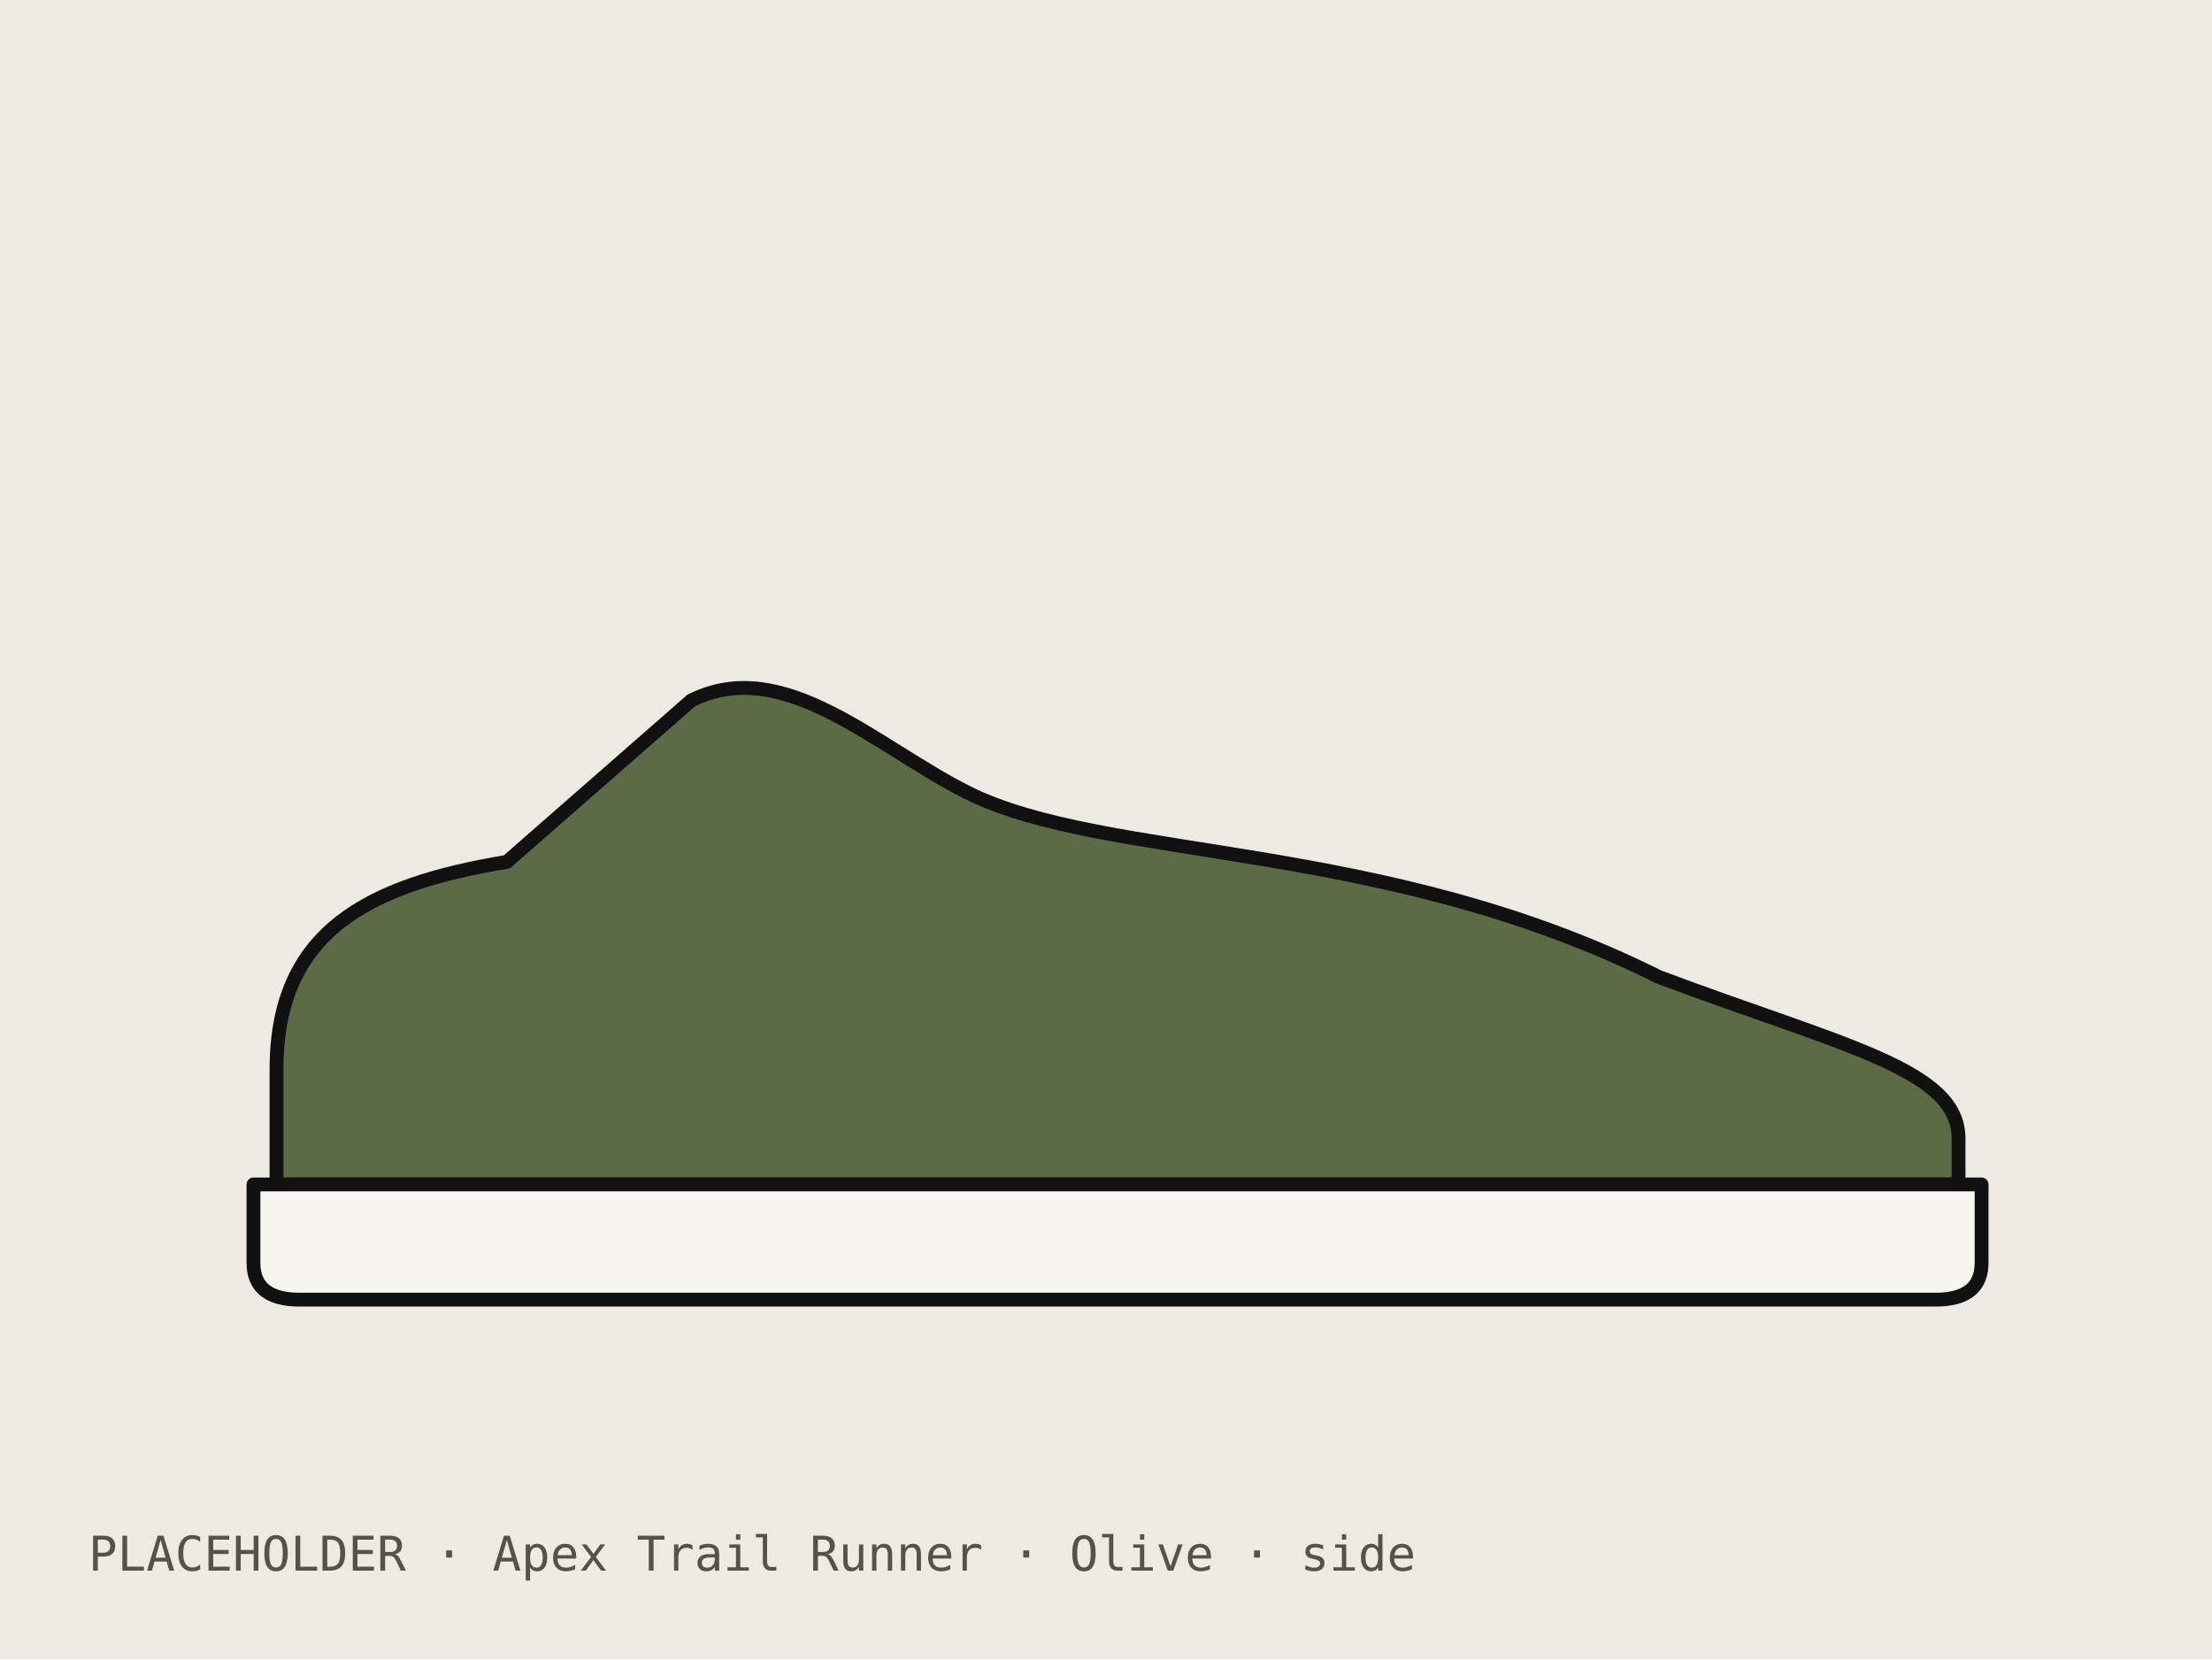
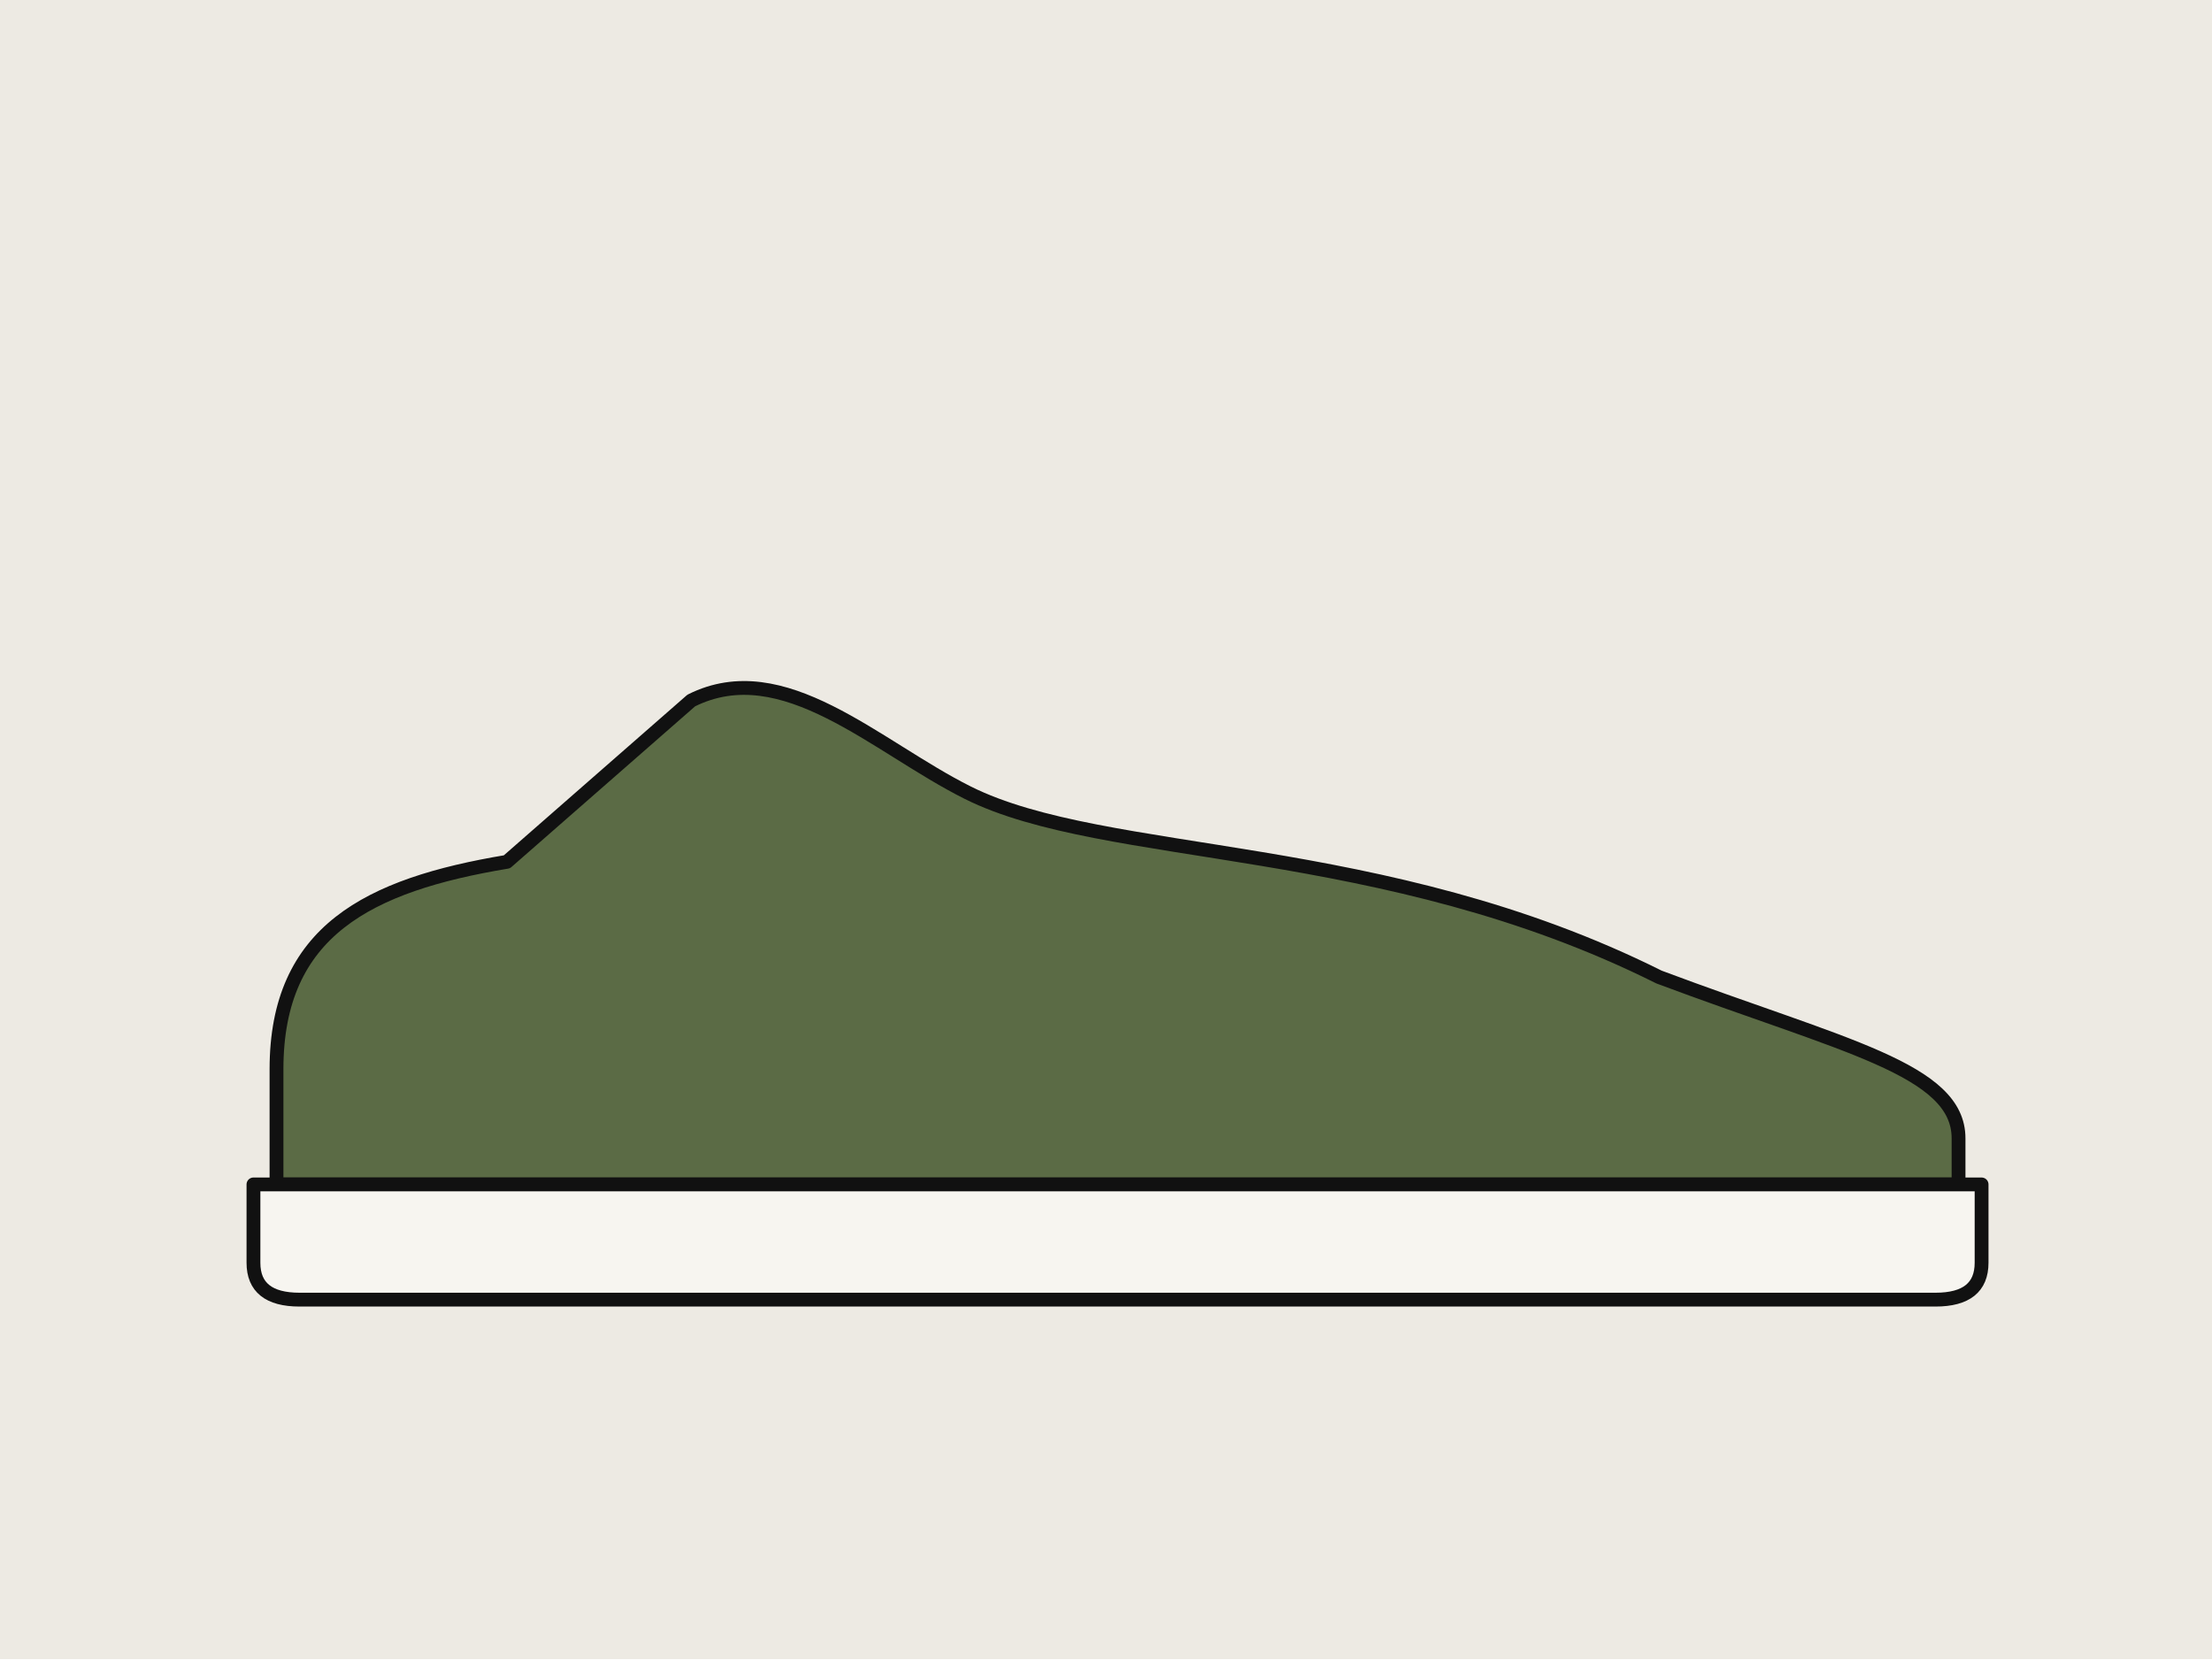
- <svg xmlns="http://www.w3.org/2000/svg" viewBox="0 0 1200 900" role="img" aria-label="PLACEHOLDER · Apex Trail Runner · Olive · side">
+ <svg xmlns="http://www.w3.org/2000/svg" viewBox="0 0 1200 900" role="img" aria-label="Apex Trail Runner · Olive · side">
  <rect width="1200" height="900" fill="#EDEAE3" />
  <g transform="translate(100 230) scale(2.5)" stroke="#111" stroke-width="3" stroke-linejoin="round">
    <path d="M20 140C20 110 40 100 70 95L110 60C130 50 150 70 170 80C200 95 260 90 320 120C360 135 385 140 385 155V165H20Z" fill="#5B6B45" />
    <path d="M15 165H390V182Q390 190 380 190H25Q15 190 15 182Z" fill="#F7F5F0" />
  </g>
-   <text x="48" y="852" font-family="monospace" font-size="26" fill="#55524B">PLACEHOLDER · Apex Trail Runner · Olive · side</text>
</svg>
